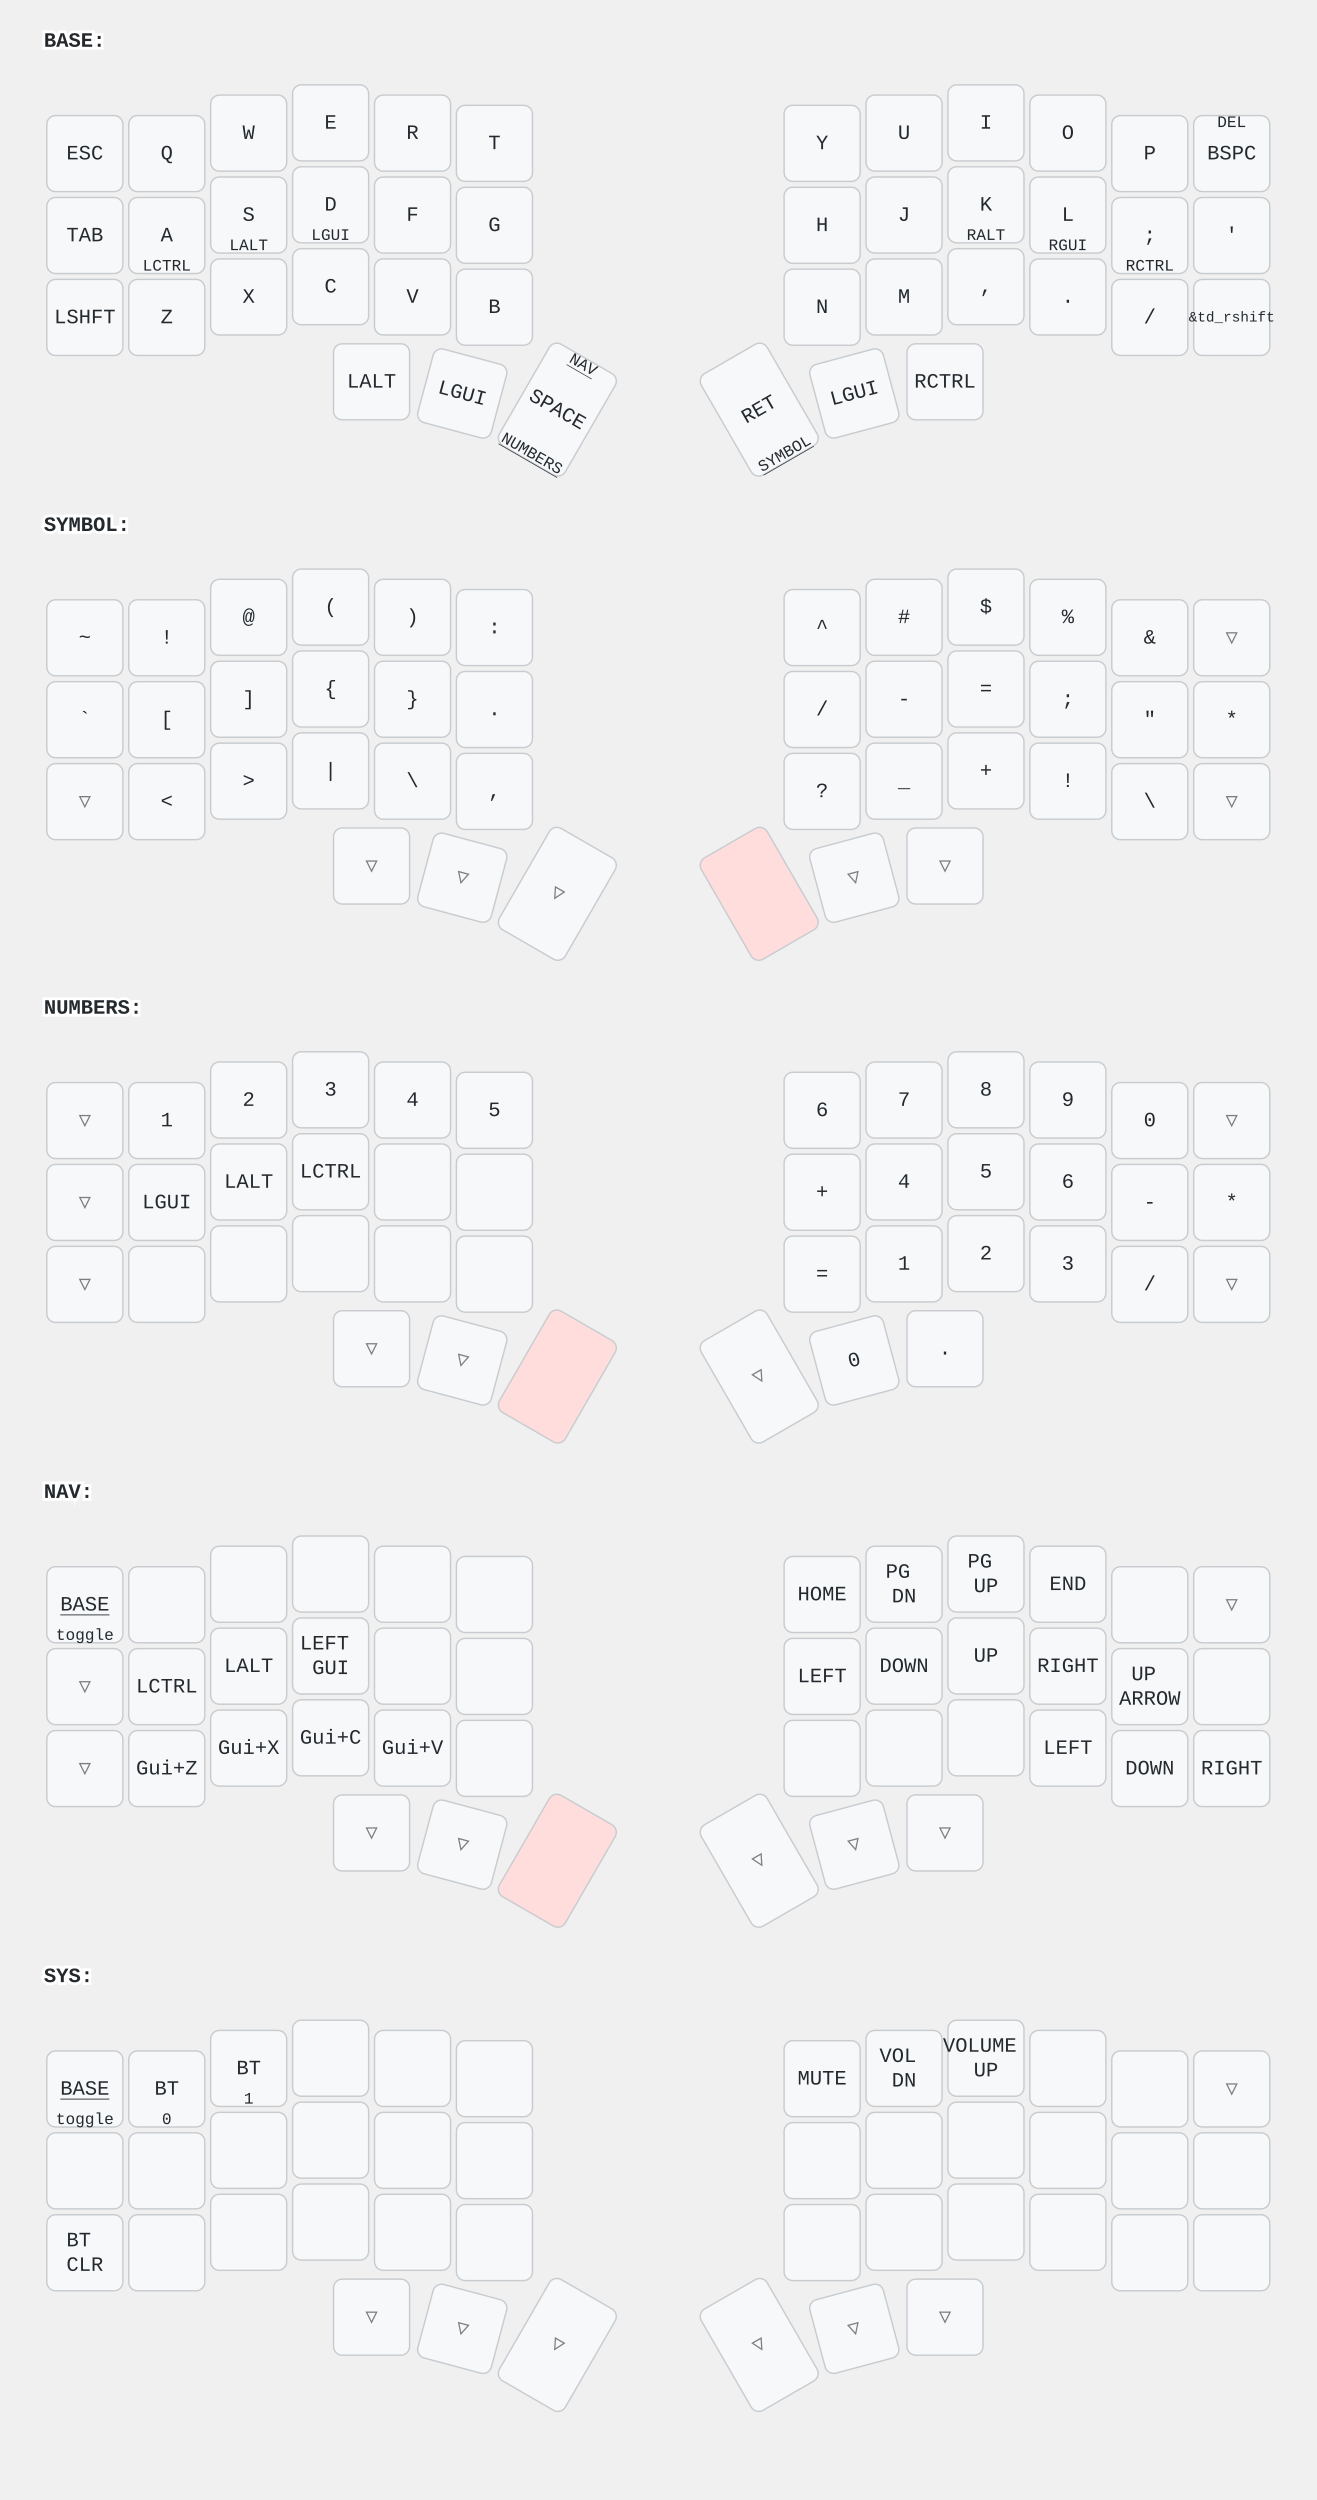
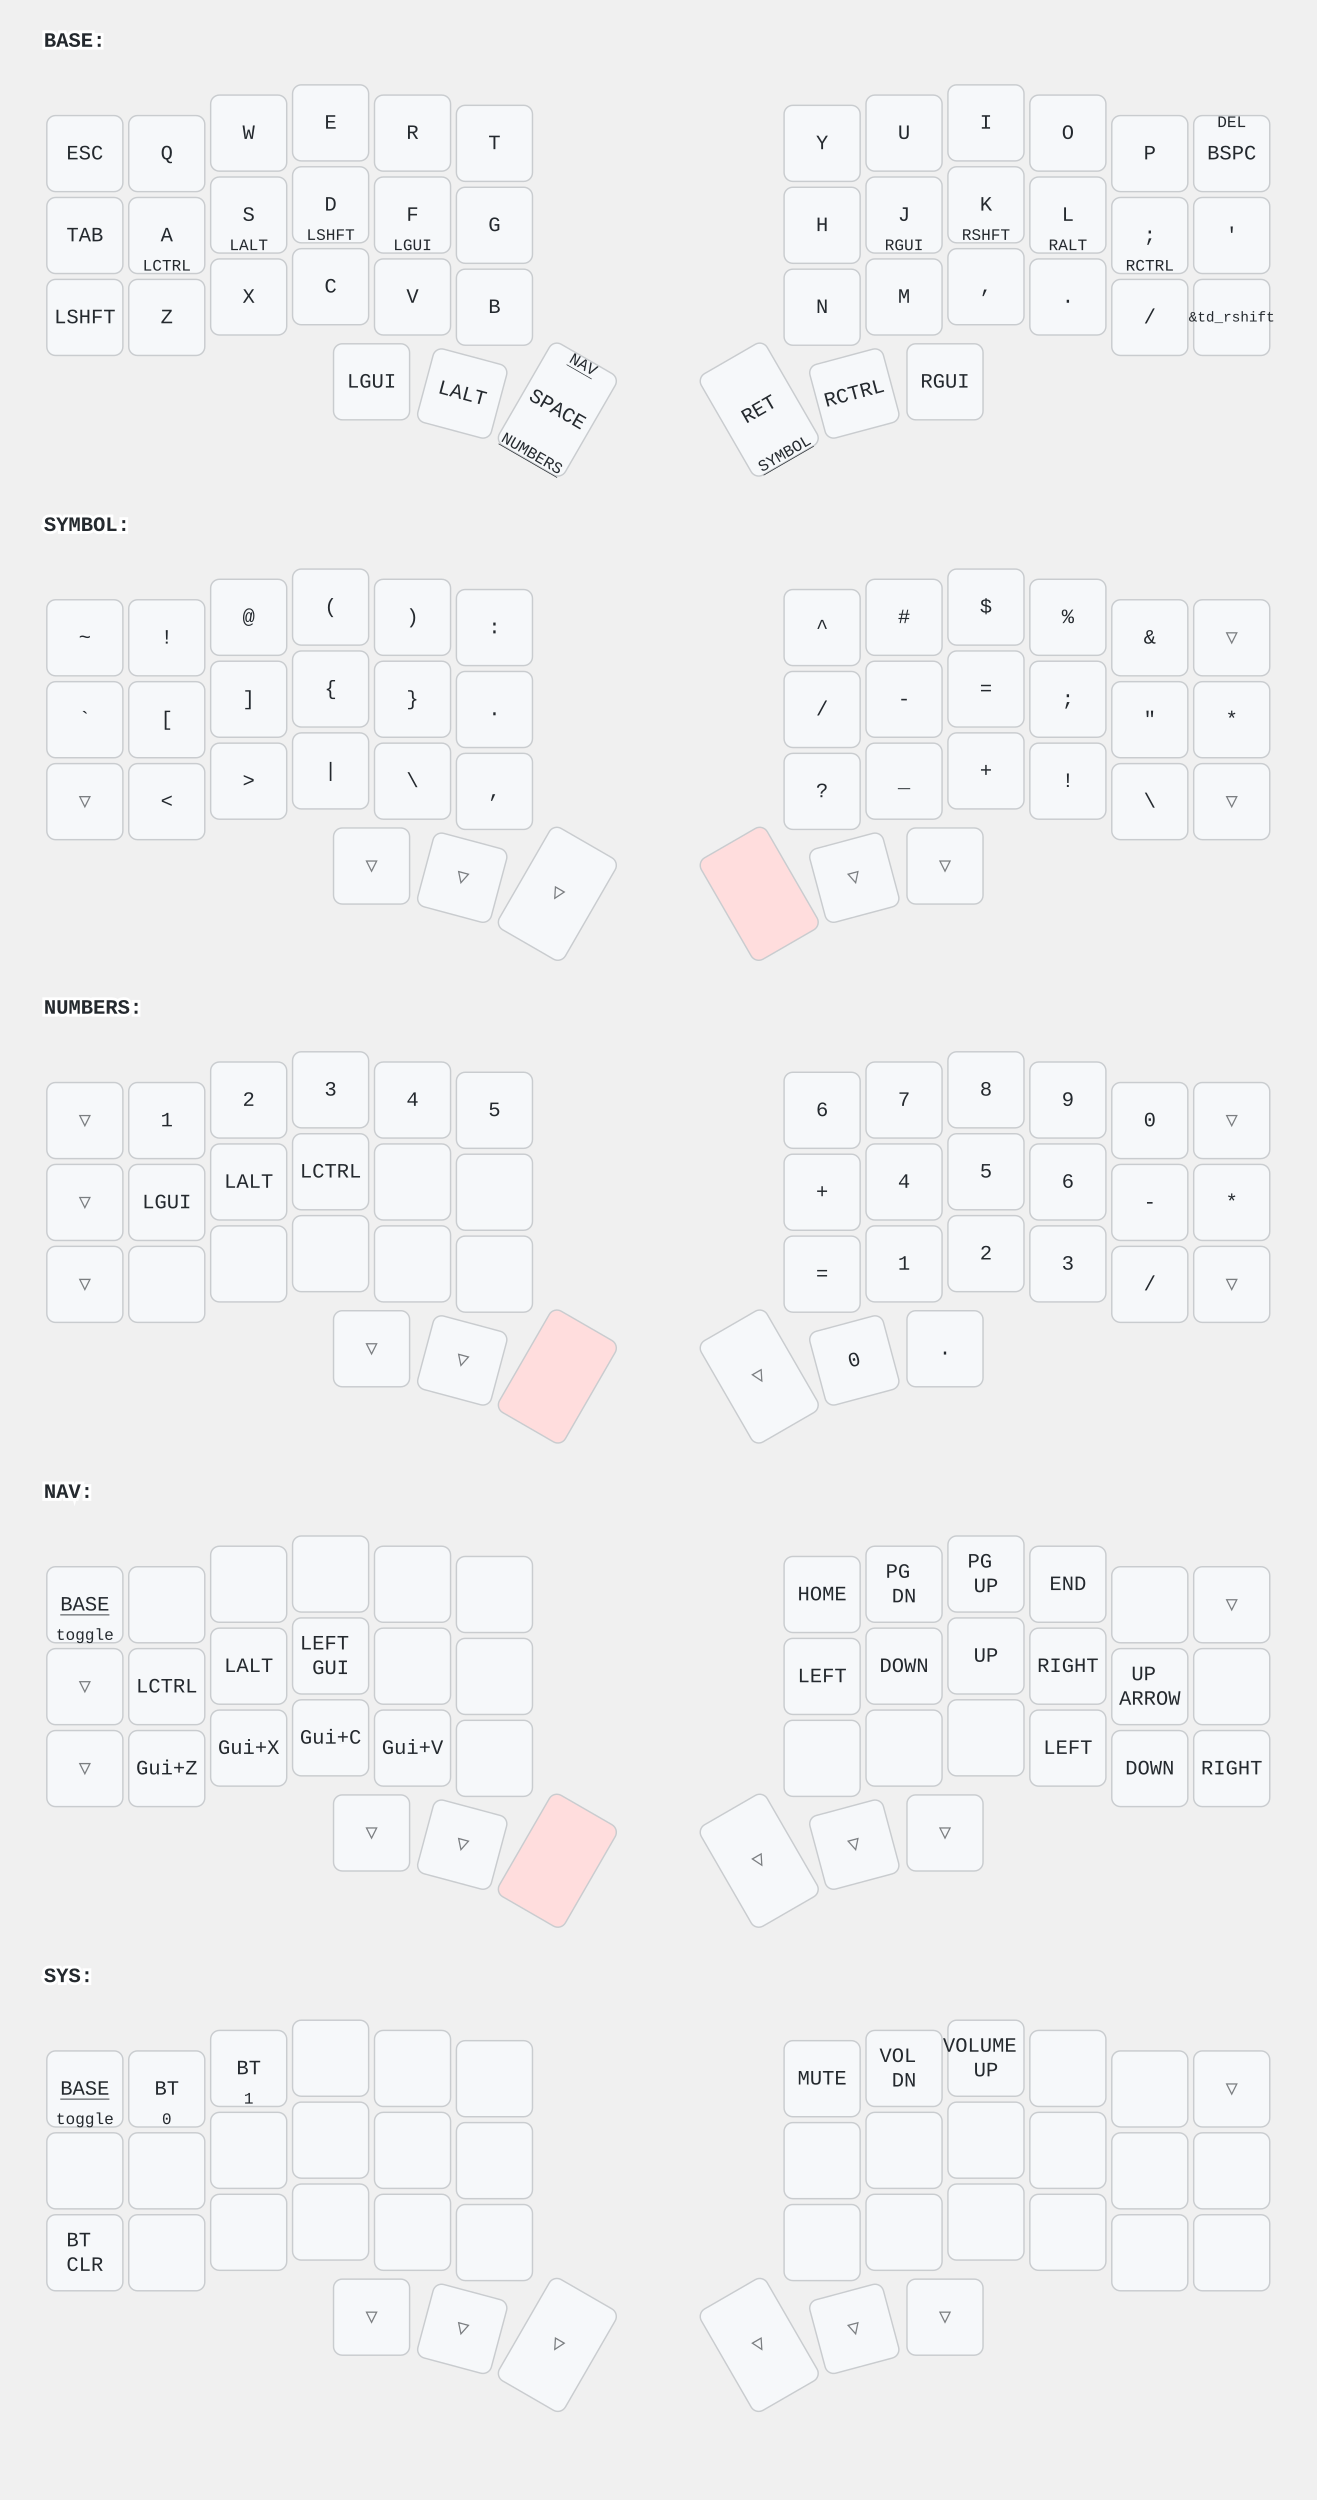
<svg xmlns="http://www.w3.org/2000/svg" width="900" height="1709" viewBox="0 0 900 1709" class="keymap">
  <style>/* inherit to force styles through use tags */
svg path {
    fill: inherit;
}

/* font and background color specifications */
svg.keymap {
    font-family: SFMono-Regular,Consolas,Liberation Mono,Menlo,monospace;
    font-size: 14px;
    font-kerning: normal;
    text-rendering: optimizeLegibility;
    fill: #24292e;
}

/* default key styling */
rect.key {
    fill: #f6f8fa;
}

rect.key, rect.combo {
    stroke: #c9cccf;
    stroke-width: 1;
}

/* default key side styling, only used is draw_key_sides is set */
rect.side {
    filter: brightness(90%);
}

/* color accent for combo boxes */
rect.combo, rect.combo-separate {
    fill: #cdf;
}

/* color accent for held keys */
rect.held, rect.combo.held {
    fill: #fdd;
}

/* color accent for ghost (optional) keys */
rect.ghost, rect.combo.ghost {
    stroke-dasharray: 4, 4;
    stroke-width: 2;
}

text {
    text-anchor: middle;
    dominant-baseline: middle;
}

/* styling for layer labels */
text.label {
    font-weight: bold;
    text-anchor: start;
    stroke: white;
    stroke-width: 4;
    paint-order: stroke;
}

/* styling for optional footer */
text.footer {
    text-anchor: end;
    dominant-baseline: auto;
    stroke: white;
    stroke-width: 4;
    paint-order: stroke;
}

/* styling for combo tap, and key non-tap label text */
text.combo, text.hold, text.shifted, text.left, text.right {
    font-size: 11px;
}

text.hold {
    text-anchor: middle;
    dominant-baseline: auto;
}

text.shifted {
    text-anchor: middle;
    dominant-baseline: hanging;
}

text.left {
    text-anchor: start;
}

text.right {
    text-anchor: end;
}

text.layer-activator {
    text-decoration: underline;
}

/* styling for hold/shifted label text in combo box */
text.combo.hold, text.combo.shifted, text.combo.left, text.combo.right {
    font-size: 8px;
}

/* lighter symbol for transparent keys */
text.trans {
    fill: #7b7e81;
}

/* styling for combo dendrons */
path.combo {
    stroke-width: 1;
    stroke: gray;
    fill: none;
}

/* Start Tabler Icons Cleanup */
/* cannot use height/width with glyphs */
.icon-tabler &gt; path {
    fill: inherit;
    stroke: inherit;
    stroke-width: 2;
}
/* hide tabler's default box */
.icon-tabler &gt; path[stroke="none"][fill="none"] {
    visibility: hidden;
}
/* End Tabler Icons Cleanup */
</style>
  <g transform="translate(30, 0)" class="layer-BASE">
    <text x="0" y="28" class="label" id="BASE">BASE:</text>
    <g transform="translate(0, 56)">
      <g transform="translate(28, 49)" class="key keypos-0">
        <rect rx="6" ry="6" x="-26" y="-26" width="52" height="52" class="key" />
        <text x="0" y="0" class="key tap">ESC</text>
      </g>
      <g transform="translate(84, 49)" class="key keypos-1">
        <rect rx="6" ry="6" x="-26" y="-26" width="52" height="52" class="key" />
        <text x="0" y="0" class="key tap">Q</text>
      </g>
      <g transform="translate(140, 35)" class="key keypos-2">
        <rect rx="6" ry="6" x="-26" y="-26" width="52" height="52" class="key" />
        <text x="0" y="0" class="key tap">W</text>
      </g>
      <g transform="translate(196, 28)" class="key keypos-3">
        <rect rx="6" ry="6" x="-26" y="-26" width="52" height="52" class="key" />
        <text x="0" y="0" class="key tap">E</text>
      </g>
      <g transform="translate(252, 35)" class="key keypos-4">
        <rect rx="6" ry="6" x="-26" y="-26" width="52" height="52" class="key" />
        <text x="0" y="0" class="key tap">R</text>
      </g>
      <g transform="translate(308, 42)" class="key keypos-5">
        <rect rx="6" ry="6" x="-26" y="-26" width="52" height="52" class="key" />
        <text x="0" y="0" class="key tap">T</text>
      </g>
      <g transform="translate(532, 42)" class="key keypos-6">
        <rect rx="6" ry="6" x="-26" y="-26" width="52" height="52" class="key" />
        <text x="0" y="0" class="key tap">Y</text>
      </g>
      <g transform="translate(588, 35)" class="key keypos-7">
        <rect rx="6" ry="6" x="-26" y="-26" width="52" height="52" class="key" />
        <text x="0" y="0" class="key tap">U</text>
      </g>
      <g transform="translate(644, 28)" class="key keypos-8">
        <rect rx="6" ry="6" x="-26" y="-26" width="52" height="52" class="key" />
        <text x="0" y="0" class="key tap">I</text>
      </g>
      <g transform="translate(700, 35)" class="key keypos-9">
        <rect rx="6" ry="6" x="-26" y="-26" width="52" height="52" class="key" />
        <text x="0" y="0" class="key tap">O</text>
      </g>
      <g transform="translate(756, 49)" class="key keypos-10">
        <rect rx="6" ry="6" x="-26" y="-26" width="52" height="52" class="key" />
        <text x="0" y="0" class="key tap">P</text>
      </g>
      <g transform="translate(812, 49)" class="key keypos-11">
        <rect rx="6" ry="6" x="-26" y="-26" width="52" height="52" class="key" />
        <text x="0" y="0" class="key tap">BSPC</text>
        <text x="0" y="-24" class="key shifted">DEL</text>
      </g>
      <g transform="translate(28, 105)" class="key keypos-12">
        <rect rx="6" ry="6" x="-26" y="-26" width="52" height="52" class="key" />
        <text x="0" y="0" class="key tap">TAB</text>
      </g>
      <g transform="translate(84, 105)" class="key keypos-13">
        <rect rx="6" ry="6" x="-26" y="-26" width="52" height="52" class="key" />
        <text x="0" y="0" class="key tap">A</text>
        <text x="0" y="24" class="key hold">LCTRL</text>
      </g>
      <g transform="translate(140, 91)" class="key keypos-14">
        <rect rx="6" ry="6" x="-26" y="-26" width="52" height="52" class="key" />
        <text x="0" y="0" class="key tap">S</text>
        <text x="0" y="24" class="key hold">LALT</text>
      </g>
      <g transform="translate(196, 84)" class="key keypos-15">
        <rect rx="6" ry="6" x="-26" y="-26" width="52" height="52" class="key" />
        <text x="0" y="0" class="key tap">D</text>
+         <text x="0" y="24" class="key hold">LSHFT</text>
+       </g>
+       <g transform="translate(252, 91)" class="key keypos-16">
+         <rect rx="6" ry="6" x="-26" y="-26" width="52" height="52" class="key" />
+         <text x="0" y="0" class="key tap">F</text>
        <text x="0" y="24" class="key hold">LGUI</text>
      </g>
-       <g transform="translate(252, 91)" class="key keypos-16">
-         <rect rx="6" ry="6" x="-26" y="-26" width="52" height="52" class="key" />
-         <text x="0" y="0" class="key tap">F</text>
-       </g>
      <g transform="translate(308, 98)" class="key keypos-17">
        <rect rx="6" ry="6" x="-26" y="-26" width="52" height="52" class="key" />
        <text x="0" y="0" class="key tap">G</text>
      </g>
      <g transform="translate(532, 98)" class="key keypos-18">
        <rect rx="6" ry="6" x="-26" y="-26" width="52" height="52" class="key" />
        <text x="0" y="0" class="key tap">H</text>
      </g>
      <g transform="translate(588, 91)" class="key keypos-19">
        <rect rx="6" ry="6" x="-26" y="-26" width="52" height="52" class="key" />
        <text x="0" y="0" class="key tap">J</text>
+         <text x="0" y="24" class="key hold">RGUI</text>
      </g>
      <g transform="translate(644, 84)" class="key keypos-20">
        <rect rx="6" ry="6" x="-26" y="-26" width="52" height="52" class="key" />
        <text x="0" y="0" class="key tap">K</text>
+         <text x="0" y="24" class="key hold">RSHFT</text>
+       </g>
+       <g transform="translate(700, 91)" class="key keypos-21">
+         <rect rx="6" ry="6" x="-26" y="-26" width="52" height="52" class="key" />
+         <text x="0" y="0" class="key tap">L</text>
        <text x="0" y="24" class="key hold">RALT</text>
-       </g>
-       <g transform="translate(700, 91)" class="key keypos-21">
-         <rect rx="6" ry="6" x="-26" y="-26" width="52" height="52" class="key" />
-         <text x="0" y="0" class="key tap">L</text>
-         <text x="0" y="24" class="key hold">RGUI</text>
      </g>
      <g transform="translate(756, 105)" class="key keypos-22">
        <rect rx="6" ry="6" x="-26" y="-26" width="52" height="52" class="key" />
        <text x="0" y="0" class="key tap">;</text>
        <text x="0" y="24" class="key hold">RCTRL</text>
      </g>
      <g transform="translate(812, 105)" class="key keypos-23">
        <rect rx="6" ry="6" x="-26" y="-26" width="52" height="52" class="key" />
        <text x="0" y="0" class="key tap">'</text>
      </g>
      <g transform="translate(28, 161)" class="key keypos-24">
        <rect rx="6" ry="6" x="-26" y="-26" width="52" height="52" class="key" />
        <text x="0" y="0" class="key tap">LSHFT</text>
      </g>
      <g transform="translate(84, 161)" class="key keypos-25">
        <rect rx="6" ry="6" x="-26" y="-26" width="52" height="52" class="key" />
        <text x="0" y="0" class="key tap">Z</text>
      </g>
      <g transform="translate(140, 147)" class="key keypos-26">
        <rect rx="6" ry="6" x="-26" y="-26" width="52" height="52" class="key" />
        <text x="0" y="0" class="key tap">X</text>
      </g>
      <g transform="translate(196, 140)" class="key keypos-27">
        <rect rx="6" ry="6" x="-26" y="-26" width="52" height="52" class="key" />
        <text x="0" y="0" class="key tap">C</text>
      </g>
      <g transform="translate(252, 147)" class="key keypos-28">
        <rect rx="6" ry="6" x="-26" y="-26" width="52" height="52" class="key" />
        <text x="0" y="0" class="key tap">V</text>
      </g>
      <g transform="translate(308, 154)" class="key keypos-29">
        <rect rx="6" ry="6" x="-26" y="-26" width="52" height="52" class="key" />
        <text x="0" y="0" class="key tap">B</text>
      </g>
      <g transform="translate(532, 154)" class="key keypos-30">
        <rect rx="6" ry="6" x="-26" y="-26" width="52" height="52" class="key" />
        <text x="0" y="0" class="key tap">N</text>
      </g>
      <g transform="translate(588, 147)" class="key keypos-31">
        <rect rx="6" ry="6" x="-26" y="-26" width="52" height="52" class="key" />
        <text x="0" y="0" class="key tap">M</text>
      </g>
      <g transform="translate(644, 140)" class="key keypos-32">
        <rect rx="6" ry="6" x="-26" y="-26" width="52" height="52" class="key" />
        <text x="0" y="0" class="key tap">,</text>
      </g>
      <g transform="translate(700, 147)" class="key keypos-33">
        <rect rx="6" ry="6" x="-26" y="-26" width="52" height="52" class="key" />
        <text x="0" y="0" class="key tap">.</text>
      </g>
      <g transform="translate(756, 161)" class="key keypos-34">
        <rect rx="6" ry="6" x="-26" y="-26" width="52" height="52" class="key" />
        <text x="0" y="0" class="key tap">/</text>
      </g>
      <g transform="translate(812, 161)" class="key keypos-35">
        <rect rx="6" ry="6" x="-26" y="-26" width="52" height="52" class="key" />
        <text x="0" y="0" class="key tap">
          <tspan style="font-size: 70%">&amp;td_rshift</tspan>
        </text>
      </g>
      <g transform="translate(224, 205)" class="key keypos-36">
        <rect rx="6" ry="6" x="-26" y="-26" width="52" height="52" class="key" />
+         <text x="0" y="0" class="key tap">LGUI</text>
+       </g>
+       <g transform="translate(286, 213) rotate(15.0)" class="key keypos-37">
+         <rect rx="6" ry="6" x="-26" y="-26" width="52" height="52" class="key" />
        <text x="0" y="0" class="key tap">LALT</text>
-       </g>
-       <g transform="translate(286, 213) rotate(15.0)" class="key keypos-37">
-         <rect rx="6" ry="6" x="-26" y="-26" width="52" height="52" class="key" />
-         <text x="0" y="0" class="key tap">LGUI</text>
      </g>
      <g transform="translate(351, 224) rotate(30.0)" class="key keypos-38">
        <rect rx="6" ry="6" x="-26" y="-40" width="52" height="80" class="key" />
        <text x="0" y="0" class="key tap">SPACE</text>
        <a href="#NUMBERS">
          <text x="0" y="38" class="key hold layer-activator">NUMBERS</text>
        </a>
        <a href="#NAV">
          <text x="0" y="-38" class="key shifted layer-activator">NAV</text>
        </a>
      </g>
      <g transform="translate(489, 224) rotate(-30.0)" class="key keypos-39">
        <rect rx="6" ry="6" x="-26" y="-40" width="52" height="80" class="key" />
        <text x="0" y="0" class="key tap">RET</text>
        <a href="#SYMBOL">
          <text x="0" y="38" class="key hold layer-activator">SYMBOL</text>
        </a>
      </g>
      <g transform="translate(554, 213) rotate(-15.0)" class="key keypos-40">
        <rect rx="6" ry="6" x="-26" y="-26" width="52" height="52" class="key" />
-         <text x="0" y="0" class="key tap">LGUI</text>
+         <text x="0" y="0" class="key tap">RCTRL</text>
      </g>
      <g transform="translate(616, 205)" class="key keypos-41">
        <rect rx="6" ry="6" x="-26" y="-26" width="52" height="52" class="key" />
-         <text x="0" y="0" class="key tap">RCTRL</text>
+         <text x="0" y="0" class="key tap">RGUI</text>
      </g>
    </g>
  </g>
  <g transform="translate(30, 331)" class="layer-SYMBOL">
    <text x="0" y="28" class="label" id="SYMBOL">SYMBOL:</text>
    <g transform="translate(0, 56)">
      <g transform="translate(28, 49)" class="key keypos-0">
        <rect rx="6" ry="6" x="-26" y="-26" width="52" height="52" class="key" />
        <text x="0" y="0" class="key tap">~</text>
      </g>
      <g transform="translate(84, 49)" class="key keypos-1">
        <rect rx="6" ry="6" x="-26" y="-26" width="52" height="52" class="key" />
        <text x="0" y="0" class="key tap">!</text>
      </g>
      <g transform="translate(140, 35)" class="key keypos-2">
        <rect rx="6" ry="6" x="-26" y="-26" width="52" height="52" class="key" />
        <text x="0" y="0" class="key tap">@</text>
      </g>
      <g transform="translate(196, 28)" class="key keypos-3">
        <rect rx="6" ry="6" x="-26" y="-26" width="52" height="52" class="key" />
        <text x="0" y="0" class="key tap">(</text>
      </g>
      <g transform="translate(252, 35)" class="key keypos-4">
        <rect rx="6" ry="6" x="-26" y="-26" width="52" height="52" class="key" />
        <text x="0" y="0" class="key tap">)</text>
      </g>
      <g transform="translate(308, 42)" class="key keypos-5">
        <rect rx="6" ry="6" x="-26" y="-26" width="52" height="52" class="key" />
        <text x="0" y="0" class="key tap">:</text>
      </g>
      <g transform="translate(532, 42)" class="key keypos-6">
        <rect rx="6" ry="6" x="-26" y="-26" width="52" height="52" class="key" />
        <text x="0" y="0" class="key tap">^</text>
      </g>
      <g transform="translate(588, 35)" class="key keypos-7">
        <rect rx="6" ry="6" x="-26" y="-26" width="52" height="52" class="key" />
        <text x="0" y="0" class="key tap">#</text>
      </g>
      <g transform="translate(644, 28)" class="key keypos-8">
        <rect rx="6" ry="6" x="-26" y="-26" width="52" height="52" class="key" />
        <text x="0" y="0" class="key tap">$</text>
      </g>
      <g transform="translate(700, 35)" class="key keypos-9">
        <rect rx="6" ry="6" x="-26" y="-26" width="52" height="52" class="key" />
        <text x="0" y="0" class="key tap">%</text>
      </g>
      <g transform="translate(756, 49)" class="key keypos-10">
        <rect rx="6" ry="6" x="-26" y="-26" width="52" height="52" class="key" />
        <text x="0" y="0" class="key tap">&amp;</text>
      </g>
      <g transform="translate(812, 49)" class="key trans keypos-11">
        <rect rx="6" ry="6" x="-26" y="-26" width="52" height="52" class="key trans" />
        <text x="0" y="0" class="key trans tap">▽</text>
      </g>
      <g transform="translate(28, 105)" class="key keypos-12">
        <rect rx="6" ry="6" x="-26" y="-26" width="52" height="52" class="key" />
        <text x="0" y="0" class="key tap">`</text>
      </g>
      <g transform="translate(84, 105)" class="key keypos-13">
        <rect rx="6" ry="6" x="-26" y="-26" width="52" height="52" class="key" />
        <text x="0" y="0" class="key tap">[</text>
      </g>
      <g transform="translate(140, 91)" class="key keypos-14">
        <rect rx="6" ry="6" x="-26" y="-26" width="52" height="52" class="key" />
        <text x="0" y="0" class="key tap">]</text>
      </g>
      <g transform="translate(196, 84)" class="key keypos-15">
        <rect rx="6" ry="6" x="-26" y="-26" width="52" height="52" class="key" />
        <text x="0" y="0" class="key tap">{</text>
      </g>
      <g transform="translate(252, 91)" class="key keypos-16">
        <rect rx="6" ry="6" x="-26" y="-26" width="52" height="52" class="key" />
        <text x="0" y="0" class="key tap">}</text>
      </g>
      <g transform="translate(308, 98)" class="key keypos-17">
        <rect rx="6" ry="6" x="-26" y="-26" width="52" height="52" class="key" />
        <text x="0" y="0" class="key tap">.</text>
      </g>
      <g transform="translate(532, 98)" class="key keypos-18">
        <rect rx="6" ry="6" x="-26" y="-26" width="52" height="52" class="key" />
        <text x="0" y="0" class="key tap">/</text>
      </g>
      <g transform="translate(588, 91)" class="key keypos-19">
        <rect rx="6" ry="6" x="-26" y="-26" width="52" height="52" class="key" />
        <text x="0" y="0" class="key tap">-</text>
      </g>
      <g transform="translate(644, 84)" class="key keypos-20">
        <rect rx="6" ry="6" x="-26" y="-26" width="52" height="52" class="key" />
        <text x="0" y="0" class="key tap">=</text>
      </g>
      <g transform="translate(700, 91)" class="key keypos-21">
        <rect rx="6" ry="6" x="-26" y="-26" width="52" height="52" class="key" />
        <text x="0" y="0" class="key tap">;</text>
      </g>
      <g transform="translate(756, 105)" class="key keypos-22">
        <rect rx="6" ry="6" x="-26" y="-26" width="52" height="52" class="key" />
        <text x="0" y="0" class="key tap">"</text>
      </g>
      <g transform="translate(812, 105)" class="key keypos-23">
        <rect rx="6" ry="6" x="-26" y="-26" width="52" height="52" class="key" />
        <text x="0" y="0" class="key tap">*</text>
      </g>
      <g transform="translate(28, 161)" class="key trans keypos-24">
        <rect rx="6" ry="6" x="-26" y="-26" width="52" height="52" class="key trans" />
        <text x="0" y="0" class="key trans tap">▽</text>
      </g>
      <g transform="translate(84, 161)" class="key keypos-25">
        <rect rx="6" ry="6" x="-26" y="-26" width="52" height="52" class="key" />
        <text x="0" y="0" class="key tap">&lt;</text>
      </g>
      <g transform="translate(140, 147)" class="key keypos-26">
        <rect rx="6" ry="6" x="-26" y="-26" width="52" height="52" class="key" />
        <text x="0" y="0" class="key tap">&gt;</text>
      </g>
      <g transform="translate(196, 140)" class="key keypos-27">
        <rect rx="6" ry="6" x="-26" y="-26" width="52" height="52" class="key" />
        <text x="0" y="0" class="key tap">|</text>
      </g>
      <g transform="translate(252, 147)" class="key keypos-28">
        <rect rx="6" ry="6" x="-26" y="-26" width="52" height="52" class="key" />
        <text x="0" y="0" class="key tap">\</text>
      </g>
      <g transform="translate(308, 154)" class="key keypos-29">
        <rect rx="6" ry="6" x="-26" y="-26" width="52" height="52" class="key" />
        <text x="0" y="0" class="key tap">,</text>
      </g>
      <g transform="translate(532, 154)" class="key keypos-30">
        <rect rx="6" ry="6" x="-26" y="-26" width="52" height="52" class="key" />
        <text x="0" y="0" class="key tap">?</text>
      </g>
      <g transform="translate(588, 147)" class="key keypos-31">
        <rect rx="6" ry="6" x="-26" y="-26" width="52" height="52" class="key" />
        <text x="0" y="0" class="key tap">_</text>
      </g>
      <g transform="translate(644, 140)" class="key keypos-32">
        <rect rx="6" ry="6" x="-26" y="-26" width="52" height="52" class="key" />
        <text x="0" y="0" class="key tap">+</text>
      </g>
      <g transform="translate(700, 147)" class="key keypos-33">
        <rect rx="6" ry="6" x="-26" y="-26" width="52" height="52" class="key" />
        <text x="0" y="0" class="key tap">!</text>
      </g>
      <g transform="translate(756, 161)" class="key keypos-34">
        <rect rx="6" ry="6" x="-26" y="-26" width="52" height="52" class="key" />
        <text x="0" y="0" class="key tap">\</text>
      </g>
      <g transform="translate(812, 161)" class="key trans keypos-35">
        <rect rx="6" ry="6" x="-26" y="-26" width="52" height="52" class="key trans" />
        <text x="0" y="0" class="key trans tap">▽</text>
      </g>
      <g transform="translate(224, 205)" class="key trans keypos-36">
        <rect rx="6" ry="6" x="-26" y="-26" width="52" height="52" class="key trans" />
        <text x="0" y="0" class="key trans tap">▽</text>
      </g>
      <g transform="translate(286, 213) rotate(15.0)" class="key trans keypos-37">
        <rect rx="6" ry="6" x="-26" y="-26" width="52" height="52" class="key trans" />
        <text x="0" y="0" class="key trans tap">▽</text>
      </g>
      <g transform="translate(351, 224) rotate(30.0)" class="key trans keypos-38">
        <rect rx="6" ry="6" x="-26" y="-40" width="52" height="80" class="key trans" />
        <text x="0" y="0" class="key trans tap">▽</text>
      </g>
      <g transform="translate(489, 224) rotate(-30.0)" class="key held keypos-39">
        <rect rx="6" ry="6" x="-26" y="-40" width="52" height="80" class="key held" />
      </g>
      <g transform="translate(554, 213) rotate(-15.0)" class="key trans keypos-40">
        <rect rx="6" ry="6" x="-26" y="-26" width="52" height="52" class="key trans" />
        <text x="0" y="0" class="key trans tap">▽</text>
      </g>
      <g transform="translate(616, 205)" class="key trans keypos-41">
        <rect rx="6" ry="6" x="-26" y="-26" width="52" height="52" class="key trans" />
        <text x="0" y="0" class="key trans tap">▽</text>
      </g>
    </g>
  </g>
  <g transform="translate(30, 661)" class="layer-NUMBERS">
    <text x="0" y="28" class="label" id="NUMBERS">NUMBERS:</text>
    <g transform="translate(0, 56)">
      <g transform="translate(28, 49)" class="key trans keypos-0">
        <rect rx="6" ry="6" x="-26" y="-26" width="52" height="52" class="key trans" />
        <text x="0" y="0" class="key trans tap">▽</text>
      </g>
      <g transform="translate(84, 49)" class="key keypos-1">
        <rect rx="6" ry="6" x="-26" y="-26" width="52" height="52" class="key" />
        <text x="0" y="0" class="key tap">1</text>
      </g>
      <g transform="translate(140, 35)" class="key keypos-2">
        <rect rx="6" ry="6" x="-26" y="-26" width="52" height="52" class="key" />
        <text x="0" y="0" class="key tap">2</text>
      </g>
      <g transform="translate(196, 28)" class="key keypos-3">
        <rect rx="6" ry="6" x="-26" y="-26" width="52" height="52" class="key" />
        <text x="0" y="0" class="key tap">3</text>
      </g>
      <g transform="translate(252, 35)" class="key keypos-4">
        <rect rx="6" ry="6" x="-26" y="-26" width="52" height="52" class="key" />
        <text x="0" y="0" class="key tap">4</text>
      </g>
      <g transform="translate(308, 42)" class="key keypos-5">
        <rect rx="6" ry="6" x="-26" y="-26" width="52" height="52" class="key" />
        <text x="0" y="0" class="key tap">5</text>
      </g>
      <g transform="translate(532, 42)" class="key keypos-6">
        <rect rx="6" ry="6" x="-26" y="-26" width="52" height="52" class="key" />
        <text x="0" y="0" class="key tap">6</text>
      </g>
      <g transform="translate(588, 35)" class="key keypos-7">
        <rect rx="6" ry="6" x="-26" y="-26" width="52" height="52" class="key" />
        <text x="0" y="0" class="key tap">7</text>
      </g>
      <g transform="translate(644, 28)" class="key keypos-8">
        <rect rx="6" ry="6" x="-26" y="-26" width="52" height="52" class="key" />
        <text x="0" y="0" class="key tap">8</text>
      </g>
      <g transform="translate(700, 35)" class="key keypos-9">
        <rect rx="6" ry="6" x="-26" y="-26" width="52" height="52" class="key" />
        <text x="0" y="0" class="key tap">9</text>
      </g>
      <g transform="translate(756, 49)" class="key keypos-10">
        <rect rx="6" ry="6" x="-26" y="-26" width="52" height="52" class="key" />
        <text x="0" y="0" class="key tap">0</text>
      </g>
      <g transform="translate(812, 49)" class="key trans keypos-11">
        <rect rx="6" ry="6" x="-26" y="-26" width="52" height="52" class="key trans" />
        <text x="0" y="0" class="key trans tap">▽</text>
      </g>
      <g transform="translate(28, 105)" class="key trans keypos-12">
        <rect rx="6" ry="6" x="-26" y="-26" width="52" height="52" class="key trans" />
        <text x="0" y="0" class="key trans tap">▽</text>
      </g>
      <g transform="translate(84, 105)" class="key keypos-13">
        <rect rx="6" ry="6" x="-26" y="-26" width="52" height="52" class="key" />
        <text x="0" y="0" class="key tap">LGUI</text>
      </g>
      <g transform="translate(140, 91)" class="key keypos-14">
        <rect rx="6" ry="6" x="-26" y="-26" width="52" height="52" class="key" />
        <text x="0" y="0" class="key tap">LALT</text>
      </g>
      <g transform="translate(196, 84)" class="key keypos-15">
        <rect rx="6" ry="6" x="-26" y="-26" width="52" height="52" class="key" />
        <text x="0" y="0" class="key tap">LCTRL</text>
      </g>
      <g transform="translate(252, 91)" class="key keypos-16">
        <rect rx="6" ry="6" x="-26" y="-26" width="52" height="52" class="key" />
      </g>
      <g transform="translate(308, 98)" class="key keypos-17">
        <rect rx="6" ry="6" x="-26" y="-26" width="52" height="52" class="key" />
      </g>
      <g transform="translate(532, 98)" class="key keypos-18">
        <rect rx="6" ry="6" x="-26" y="-26" width="52" height="52" class="key" />
        <text x="0" y="0" class="key tap">+</text>
      </g>
      <g transform="translate(588, 91)" class="key keypos-19">
        <rect rx="6" ry="6" x="-26" y="-26" width="52" height="52" class="key" />
        <text x="0" y="0" class="key tap">4</text>
      </g>
      <g transform="translate(644, 84)" class="key keypos-20">
        <rect rx="6" ry="6" x="-26" y="-26" width="52" height="52" class="key" />
        <text x="0" y="0" class="key tap">5</text>
      </g>
      <g transform="translate(700, 91)" class="key keypos-21">
        <rect rx="6" ry="6" x="-26" y="-26" width="52" height="52" class="key" />
        <text x="0" y="0" class="key tap">6</text>
      </g>
      <g transform="translate(756, 105)" class="key keypos-22">
        <rect rx="6" ry="6" x="-26" y="-26" width="52" height="52" class="key" />
        <text x="0" y="0" class="key tap">-</text>
      </g>
      <g transform="translate(812, 105)" class="key keypos-23">
        <rect rx="6" ry="6" x="-26" y="-26" width="52" height="52" class="key" />
        <text x="0" y="0" class="key tap">*</text>
      </g>
      <g transform="translate(28, 161)" class="key trans keypos-24">
        <rect rx="6" ry="6" x="-26" y="-26" width="52" height="52" class="key trans" />
        <text x="0" y="0" class="key trans tap">▽</text>
      </g>
      <g transform="translate(84, 161)" class="key keypos-25">
        <rect rx="6" ry="6" x="-26" y="-26" width="52" height="52" class="key" />
      </g>
      <g transform="translate(140, 147)" class="key keypos-26">
        <rect rx="6" ry="6" x="-26" y="-26" width="52" height="52" class="key" />
      </g>
      <g transform="translate(196, 140)" class="key keypos-27">
        <rect rx="6" ry="6" x="-26" y="-26" width="52" height="52" class="key" />
      </g>
      <g transform="translate(252, 147)" class="key keypos-28">
        <rect rx="6" ry="6" x="-26" y="-26" width="52" height="52" class="key" />
      </g>
      <g transform="translate(308, 154)" class="key keypos-29">
        <rect rx="6" ry="6" x="-26" y="-26" width="52" height="52" class="key" />
      </g>
      <g transform="translate(532, 154)" class="key keypos-30">
        <rect rx="6" ry="6" x="-26" y="-26" width="52" height="52" class="key" />
        <text x="0" y="0" class="key tap">=</text>
      </g>
      <g transform="translate(588, 147)" class="key keypos-31">
        <rect rx="6" ry="6" x="-26" y="-26" width="52" height="52" class="key" />
        <text x="0" y="0" class="key tap">1</text>
      </g>
      <g transform="translate(644, 140)" class="key keypos-32">
        <rect rx="6" ry="6" x="-26" y="-26" width="52" height="52" class="key" />
        <text x="0" y="0" class="key tap">2</text>
      </g>
      <g transform="translate(700, 147)" class="key keypos-33">
        <rect rx="6" ry="6" x="-26" y="-26" width="52" height="52" class="key" />
        <text x="0" y="0" class="key tap">3</text>
      </g>
      <g transform="translate(756, 161)" class="key keypos-34">
        <rect rx="6" ry="6" x="-26" y="-26" width="52" height="52" class="key" />
        <text x="0" y="0" class="key tap">/</text>
      </g>
      <g transform="translate(812, 161)" class="key trans keypos-35">
        <rect rx="6" ry="6" x="-26" y="-26" width="52" height="52" class="key trans" />
        <text x="0" y="0" class="key trans tap">▽</text>
      </g>
      <g transform="translate(224, 205)" class="key trans keypos-36">
        <rect rx="6" ry="6" x="-26" y="-26" width="52" height="52" class="key trans" />
        <text x="0" y="0" class="key trans tap">▽</text>
      </g>
      <g transform="translate(286, 213) rotate(15.0)" class="key trans keypos-37">
        <rect rx="6" ry="6" x="-26" y="-26" width="52" height="52" class="key trans" />
        <text x="0" y="0" class="key trans tap">▽</text>
      </g>
      <g transform="translate(351, 224) rotate(30.0)" class="key held keypos-38">
        <rect rx="6" ry="6" x="-26" y="-40" width="52" height="80" class="key held" />
      </g>
      <g transform="translate(489, 224) rotate(-30.0)" class="key trans keypos-39">
        <rect rx="6" ry="6" x="-26" y="-40" width="52" height="80" class="key trans" />
        <text x="0" y="0" class="key trans tap">▽</text>
      </g>
      <g transform="translate(554, 213) rotate(-15.0)" class="key keypos-40">
        <rect rx="6" ry="6" x="-26" y="-26" width="52" height="52" class="key" />
        <text x="0" y="0" class="key tap">0</text>
      </g>
      <g transform="translate(616, 205)" class="key keypos-41">
        <rect rx="6" ry="6" x="-26" y="-26" width="52" height="52" class="key" />
        <text x="0" y="0" class="key tap">.</text>
      </g>
    </g>
  </g>
  <g transform="translate(30, 992)" class="layer-NAV">
    <text x="0" y="28" class="label" id="NAV">NAV:</text>
    <g transform="translate(0, 56)">
      <g transform="translate(28, 49)" class="key keypos-0">
        <rect rx="6" ry="6" x="-26" y="-26" width="52" height="52" class="key" />
        <a href="#BASE">
          <text x="0" y="0" class="key tap layer-activator">BASE</text>
        </a>
        <text x="0" y="24" class="key hold">toggle</text>
      </g>
      <g transform="translate(84, 49)" class="key keypos-1">
        <rect rx="6" ry="6" x="-26" y="-26" width="52" height="52" class="key" />
      </g>
      <g transform="translate(140, 35)" class="key keypos-2">
        <rect rx="6" ry="6" x="-26" y="-26" width="52" height="52" class="key" />
      </g>
      <g transform="translate(196, 28)" class="key keypos-3">
        <rect rx="6" ry="6" x="-26" y="-26" width="52" height="52" class="key" />
      </g>
      <g transform="translate(252, 35)" class="key keypos-4">
        <rect rx="6" ry="6" x="-26" y="-26" width="52" height="52" class="key" />
      </g>
      <g transform="translate(308, 42)" class="key keypos-5">
        <rect rx="6" ry="6" x="-26" y="-26" width="52" height="52" class="key" />
      </g>
      <g transform="translate(532, 42)" class="key keypos-6">
        <rect rx="6" ry="6" x="-26" y="-26" width="52" height="52" class="key" />
        <text x="0" y="0" class="key tap">HOME</text>
      </g>
      <g transform="translate(588, 35)" class="key keypos-7">
        <rect rx="6" ry="6" x="-26" y="-26" width="52" height="52" class="key" />
        <text x="0" y="0" class="key tap">
          <tspan x="0" dy="-0.6em">PG</tspan>
          <tspan x="0" dy="1.2em">DN</tspan>
        </text>
      </g>
      <g transform="translate(644, 28)" class="key keypos-8">
        <rect rx="6" ry="6" x="-26" y="-26" width="52" height="52" class="key" />
        <text x="0" y="0" class="key tap">
          <tspan x="0" dy="-0.6em">PG</tspan>
          <tspan x="0" dy="1.2em">UP</tspan>
        </text>
      </g>
      <g transform="translate(700, 35)" class="key keypos-9">
        <rect rx="6" ry="6" x="-26" y="-26" width="52" height="52" class="key" />
        <text x="0" y="0" class="key tap">END</text>
      </g>
      <g transform="translate(756, 49)" class="key keypos-10">
        <rect rx="6" ry="6" x="-26" y="-26" width="52" height="52" class="key" />
      </g>
      <g transform="translate(812, 49)" class="key trans keypos-11">
        <rect rx="6" ry="6" x="-26" y="-26" width="52" height="52" class="key trans" />
        <text x="0" y="0" class="key trans tap">▽</text>
      </g>
      <g transform="translate(28, 105)" class="key trans keypos-12">
        <rect rx="6" ry="6" x="-26" y="-26" width="52" height="52" class="key trans" />
        <text x="0" y="0" class="key trans tap">▽</text>
      </g>
      <g transform="translate(84, 105)" class="key keypos-13">
        <rect rx="6" ry="6" x="-26" y="-26" width="52" height="52" class="key" />
        <text x="0" y="0" class="key tap">LCTRL</text>
      </g>
      <g transform="translate(140, 91)" class="key keypos-14">
        <rect rx="6" ry="6" x="-26" y="-26" width="52" height="52" class="key" />
        <text x="0" y="0" class="key tap">LALT</text>
      </g>
      <g transform="translate(196, 84)" class="key keypos-15">
        <rect rx="6" ry="6" x="-26" y="-26" width="52" height="52" class="key" />
        <text x="0" y="0" class="key tap">
          <tspan x="0" dy="-0.6em">LEFT</tspan>
          <tspan x="0" dy="1.2em">GUI</tspan>
        </text>
      </g>
      <g transform="translate(252, 91)" class="key keypos-16">
        <rect rx="6" ry="6" x="-26" y="-26" width="52" height="52" class="key" />
      </g>
      <g transform="translate(308, 98)" class="key keypos-17">
        <rect rx="6" ry="6" x="-26" y="-26" width="52" height="52" class="key" />
      </g>
      <g transform="translate(532, 98)" class="key keypos-18">
        <rect rx="6" ry="6" x="-26" y="-26" width="52" height="52" class="key" />
        <text x="0" y="0" class="key tap">LEFT</text>
      </g>
      <g transform="translate(588, 91)" class="key keypos-19">
        <rect rx="6" ry="6" x="-26" y="-26" width="52" height="52" class="key" />
        <text x="0" y="0" class="key tap">DOWN</text>
      </g>
      <g transform="translate(644, 84)" class="key keypos-20">
        <rect rx="6" ry="6" x="-26" y="-26" width="52" height="52" class="key" />
        <text x="0" y="0" class="key tap">UP</text>
      </g>
      <g transform="translate(700, 91)" class="key keypos-21">
        <rect rx="6" ry="6" x="-26" y="-26" width="52" height="52" class="key" />
        <text x="0" y="0" class="key tap">RIGHT</text>
      </g>
      <g transform="translate(756, 105)" class="key keypos-22">
        <rect rx="6" ry="6" x="-26" y="-26" width="52" height="52" class="key" />
        <text x="0" y="0" class="key tap">
          <tspan x="0" dy="-0.6em">UP</tspan>
          <tspan x="0" dy="1.2em">ARROW</tspan>
        </text>
      </g>
      <g transform="translate(812, 105)" class="key keypos-23">
        <rect rx="6" ry="6" x="-26" y="-26" width="52" height="52" class="key" />
      </g>
      <g transform="translate(28, 161)" class="key trans keypos-24">
        <rect rx="6" ry="6" x="-26" y="-26" width="52" height="52" class="key trans" />
        <text x="0" y="0" class="key trans tap">▽</text>
      </g>
      <g transform="translate(84, 161)" class="key keypos-25">
        <rect rx="6" ry="6" x="-26" y="-26" width="52" height="52" class="key" />
        <text x="0" y="0" class="key tap">Gui+Z</text>
      </g>
      <g transform="translate(140, 147)" class="key keypos-26">
        <rect rx="6" ry="6" x="-26" y="-26" width="52" height="52" class="key" />
        <text x="0" y="0" class="key tap">Gui+X</text>
      </g>
      <g transform="translate(196, 140)" class="key keypos-27">
        <rect rx="6" ry="6" x="-26" y="-26" width="52" height="52" class="key" />
        <text x="0" y="0" class="key tap">Gui+C</text>
      </g>
      <g transform="translate(252, 147)" class="key keypos-28">
        <rect rx="6" ry="6" x="-26" y="-26" width="52" height="52" class="key" />
        <text x="0" y="0" class="key tap">Gui+V</text>
      </g>
      <g transform="translate(308, 154)" class="key keypos-29">
        <rect rx="6" ry="6" x="-26" y="-26" width="52" height="52" class="key" />
      </g>
      <g transform="translate(532, 154)" class="key keypos-30">
        <rect rx="6" ry="6" x="-26" y="-26" width="52" height="52" class="key" />
      </g>
      <g transform="translate(588, 147)" class="key keypos-31">
        <rect rx="6" ry="6" x="-26" y="-26" width="52" height="52" class="key" />
      </g>
      <g transform="translate(644, 140)" class="key keypos-32">
        <rect rx="6" ry="6" x="-26" y="-26" width="52" height="52" class="key" />
      </g>
      <g transform="translate(700, 147)" class="key keypos-33">
        <rect rx="6" ry="6" x="-26" y="-26" width="52" height="52" class="key" />
        <text x="0" y="0" class="key tap">LEFT</text>
      </g>
      <g transform="translate(756, 161)" class="key keypos-34">
        <rect rx="6" ry="6" x="-26" y="-26" width="52" height="52" class="key" />
        <text x="0" y="0" class="key tap">DOWN</text>
      </g>
      <g transform="translate(812, 161)" class="key keypos-35">
        <rect rx="6" ry="6" x="-26" y="-26" width="52" height="52" class="key" />
        <text x="0" y="0" class="key tap">RIGHT</text>
      </g>
      <g transform="translate(224, 205)" class="key trans keypos-36">
        <rect rx="6" ry="6" x="-26" y="-26" width="52" height="52" class="key trans" />
        <text x="0" y="0" class="key trans tap">▽</text>
      </g>
      <g transform="translate(286, 213) rotate(15.0)" class="key trans keypos-37">
        <rect rx="6" ry="6" x="-26" y="-26" width="52" height="52" class="key trans" />
        <text x="0" y="0" class="key trans tap">▽</text>
      </g>
      <g transform="translate(351, 224) rotate(30.0)" class="key held keypos-38">
        <rect rx="6" ry="6" x="-26" y="-40" width="52" height="80" class="key held" />
      </g>
      <g transform="translate(489, 224) rotate(-30.0)" class="key trans keypos-39">
        <rect rx="6" ry="6" x="-26" y="-40" width="52" height="80" class="key trans" />
        <text x="0" y="0" class="key trans tap">▽</text>
      </g>
      <g transform="translate(554, 213) rotate(-15.0)" class="key trans keypos-40">
        <rect rx="6" ry="6" x="-26" y="-26" width="52" height="52" class="key trans" />
        <text x="0" y="0" class="key trans tap">▽</text>
      </g>
      <g transform="translate(616, 205)" class="key trans keypos-41">
        <rect rx="6" ry="6" x="-26" y="-26" width="52" height="52" class="key trans" />
        <text x="0" y="0" class="key trans tap">▽</text>
      </g>
    </g>
  </g>
  <g transform="translate(30, 1323)" class="layer-SYS">
    <text x="0" y="28" class="label" id="SYS">SYS:</text>
    <g transform="translate(0, 56)">
      <g transform="translate(28, 49)" class="key keypos-0">
        <rect rx="6" ry="6" x="-26" y="-26" width="52" height="52" class="key" />
        <a href="#BASE">
          <text x="0" y="0" class="key tap layer-activator">BASE</text>
        </a>
        <text x="0" y="24" class="key hold">toggle</text>
      </g>
      <g transform="translate(84, 49)" class="key keypos-1">
        <rect rx="6" ry="6" x="-26" y="-26" width="52" height="52" class="key" />
        <text x="0" y="0" class="key tap">BT</text>
        <text x="0" y="24" class="key hold">0</text>
      </g>
      <g transform="translate(140, 35)" class="key keypos-2">
        <rect rx="6" ry="6" x="-26" y="-26" width="52" height="52" class="key" />
        <text x="0" y="0" class="key tap">BT</text>
        <text x="0" y="24" class="key hold">1</text>
      </g>
      <g transform="translate(196, 28)" class="key keypos-3">
        <rect rx="6" ry="6" x="-26" y="-26" width="52" height="52" class="key" />
      </g>
      <g transform="translate(252, 35)" class="key keypos-4">
        <rect rx="6" ry="6" x="-26" y="-26" width="52" height="52" class="key" />
      </g>
      <g transform="translate(308, 42)" class="key keypos-5">
        <rect rx="6" ry="6" x="-26" y="-26" width="52" height="52" class="key" />
      </g>
      <g transform="translate(532, 42)" class="key keypos-6">
        <rect rx="6" ry="6" x="-26" y="-26" width="52" height="52" class="key" />
        <text x="0" y="0" class="key tap">MUTE</text>
      </g>
      <g transform="translate(588, 35)" class="key keypos-7">
        <rect rx="6" ry="6" x="-26" y="-26" width="52" height="52" class="key" />
        <text x="0" y="0" class="key tap">
          <tspan x="0" dy="-0.6em">VOL</tspan>
          <tspan x="0" dy="1.2em">DN</tspan>
        </text>
      </g>
      <g transform="translate(644, 28)" class="key keypos-8">
        <rect rx="6" ry="6" x="-26" y="-26" width="52" height="52" class="key" />
        <text x="0" y="0" class="key tap">
          <tspan x="0" dy="-0.6em">VOLUME</tspan>
          <tspan x="0" dy="1.2em">UP</tspan>
        </text>
      </g>
      <g transform="translate(700, 35)" class="key keypos-9">
        <rect rx="6" ry="6" x="-26" y="-26" width="52" height="52" class="key" />
      </g>
      <g transform="translate(756, 49)" class="key keypos-10">
        <rect rx="6" ry="6" x="-26" y="-26" width="52" height="52" class="key" />
      </g>
      <g transform="translate(812, 49)" class="key trans keypos-11">
        <rect rx="6" ry="6" x="-26" y="-26" width="52" height="52" class="key trans" />
        <text x="0" y="0" class="key trans tap">▽</text>
      </g>
      <g transform="translate(28, 105)" class="key keypos-12">
        <rect rx="6" ry="6" x="-26" y="-26" width="52" height="52" class="key" />
      </g>
      <g transform="translate(84, 105)" class="key keypos-13">
        <rect rx="6" ry="6" x="-26" y="-26" width="52" height="52" class="key" />
      </g>
      <g transform="translate(140, 91)" class="key keypos-14">
        <rect rx="6" ry="6" x="-26" y="-26" width="52" height="52" class="key" />
      </g>
      <g transform="translate(196, 84)" class="key keypos-15">
        <rect rx="6" ry="6" x="-26" y="-26" width="52" height="52" class="key" />
      </g>
      <g transform="translate(252, 91)" class="key keypos-16">
        <rect rx="6" ry="6" x="-26" y="-26" width="52" height="52" class="key" />
      </g>
      <g transform="translate(308, 98)" class="key keypos-17">
        <rect rx="6" ry="6" x="-26" y="-26" width="52" height="52" class="key" />
      </g>
      <g transform="translate(532, 98)" class="key keypos-18">
        <rect rx="6" ry="6" x="-26" y="-26" width="52" height="52" class="key" />
      </g>
      <g transform="translate(588, 91)" class="key keypos-19">
        <rect rx="6" ry="6" x="-26" y="-26" width="52" height="52" class="key" />
      </g>
      <g transform="translate(644, 84)" class="key keypos-20">
        <rect rx="6" ry="6" x="-26" y="-26" width="52" height="52" class="key" />
      </g>
      <g transform="translate(700, 91)" class="key keypos-21">
        <rect rx="6" ry="6" x="-26" y="-26" width="52" height="52" class="key" />
      </g>
      <g transform="translate(756, 105)" class="key keypos-22">
        <rect rx="6" ry="6" x="-26" y="-26" width="52" height="52" class="key" />
      </g>
      <g transform="translate(812, 105)" class="key keypos-23">
        <rect rx="6" ry="6" x="-26" y="-26" width="52" height="52" class="key" />
      </g>
      <g transform="translate(28, 161)" class="key keypos-24">
        <rect rx="6" ry="6" x="-26" y="-26" width="52" height="52" class="key" />
        <text x="0" y="0" class="key tap">
          <tspan x="0" dy="-0.6em">BT</tspan>
          <tspan x="0" dy="1.2em">CLR</tspan>
        </text>
      </g>
      <g transform="translate(84, 161)" class="key keypos-25">
        <rect rx="6" ry="6" x="-26" y="-26" width="52" height="52" class="key" />
      </g>
      <g transform="translate(140, 147)" class="key keypos-26">
        <rect rx="6" ry="6" x="-26" y="-26" width="52" height="52" class="key" />
      </g>
      <g transform="translate(196, 140)" class="key keypos-27">
        <rect rx="6" ry="6" x="-26" y="-26" width="52" height="52" class="key" />
      </g>
      <g transform="translate(252, 147)" class="key keypos-28">
        <rect rx="6" ry="6" x="-26" y="-26" width="52" height="52" class="key" />
      </g>
      <g transform="translate(308, 154)" class="key keypos-29">
        <rect rx="6" ry="6" x="-26" y="-26" width="52" height="52" class="key" />
      </g>
      <g transform="translate(532, 154)" class="key keypos-30">
        <rect rx="6" ry="6" x="-26" y="-26" width="52" height="52" class="key" />
      </g>
      <g transform="translate(588, 147)" class="key keypos-31">
        <rect rx="6" ry="6" x="-26" y="-26" width="52" height="52" class="key" />
      </g>
      <g transform="translate(644, 140)" class="key keypos-32">
        <rect rx="6" ry="6" x="-26" y="-26" width="52" height="52" class="key" />
      </g>
      <g transform="translate(700, 147)" class="key keypos-33">
        <rect rx="6" ry="6" x="-26" y="-26" width="52" height="52" class="key" />
      </g>
      <g transform="translate(756, 161)" class="key keypos-34">
        <rect rx="6" ry="6" x="-26" y="-26" width="52" height="52" class="key" />
      </g>
      <g transform="translate(812, 161)" class="key keypos-35">
        <rect rx="6" ry="6" x="-26" y="-26" width="52" height="52" class="key" />
      </g>
      <g transform="translate(224, 205)" class="key trans keypos-36">
        <rect rx="6" ry="6" x="-26" y="-26" width="52" height="52" class="key trans" />
        <text x="0" y="0" class="key trans tap">▽</text>
      </g>
      <g transform="translate(286, 213) rotate(15.0)" class="key trans keypos-37">
        <rect rx="6" ry="6" x="-26" y="-26" width="52" height="52" class="key trans" />
        <text x="0" y="0" class="key trans tap">▽</text>
      </g>
      <g transform="translate(351, 224) rotate(30.0)" class="key trans keypos-38">
        <rect rx="6" ry="6" x="-26" y="-40" width="52" height="80" class="key trans" />
        <text x="0" y="0" class="key trans tap">▽</text>
      </g>
      <g transform="translate(489, 224) rotate(-30.0)" class="key trans keypos-39">
        <rect rx="6" ry="6" x="-26" y="-40" width="52" height="80" class="key trans" />
        <text x="0" y="0" class="key trans tap">▽</text>
      </g>
      <g transform="translate(554, 213) rotate(-15.0)" class="key trans keypos-40">
        <rect rx="6" ry="6" x="-26" y="-26" width="52" height="52" class="key trans" />
        <text x="0" y="0" class="key trans tap">▽</text>
      </g>
      <g transform="translate(616, 205)" class="key trans keypos-41">
        <rect rx="6" ry="6" x="-26" y="-26" width="52" height="52" class="key trans" />
        <text x="0" y="0" class="key trans tap">▽</text>
      </g>
    </g>
  </g>
</svg>
